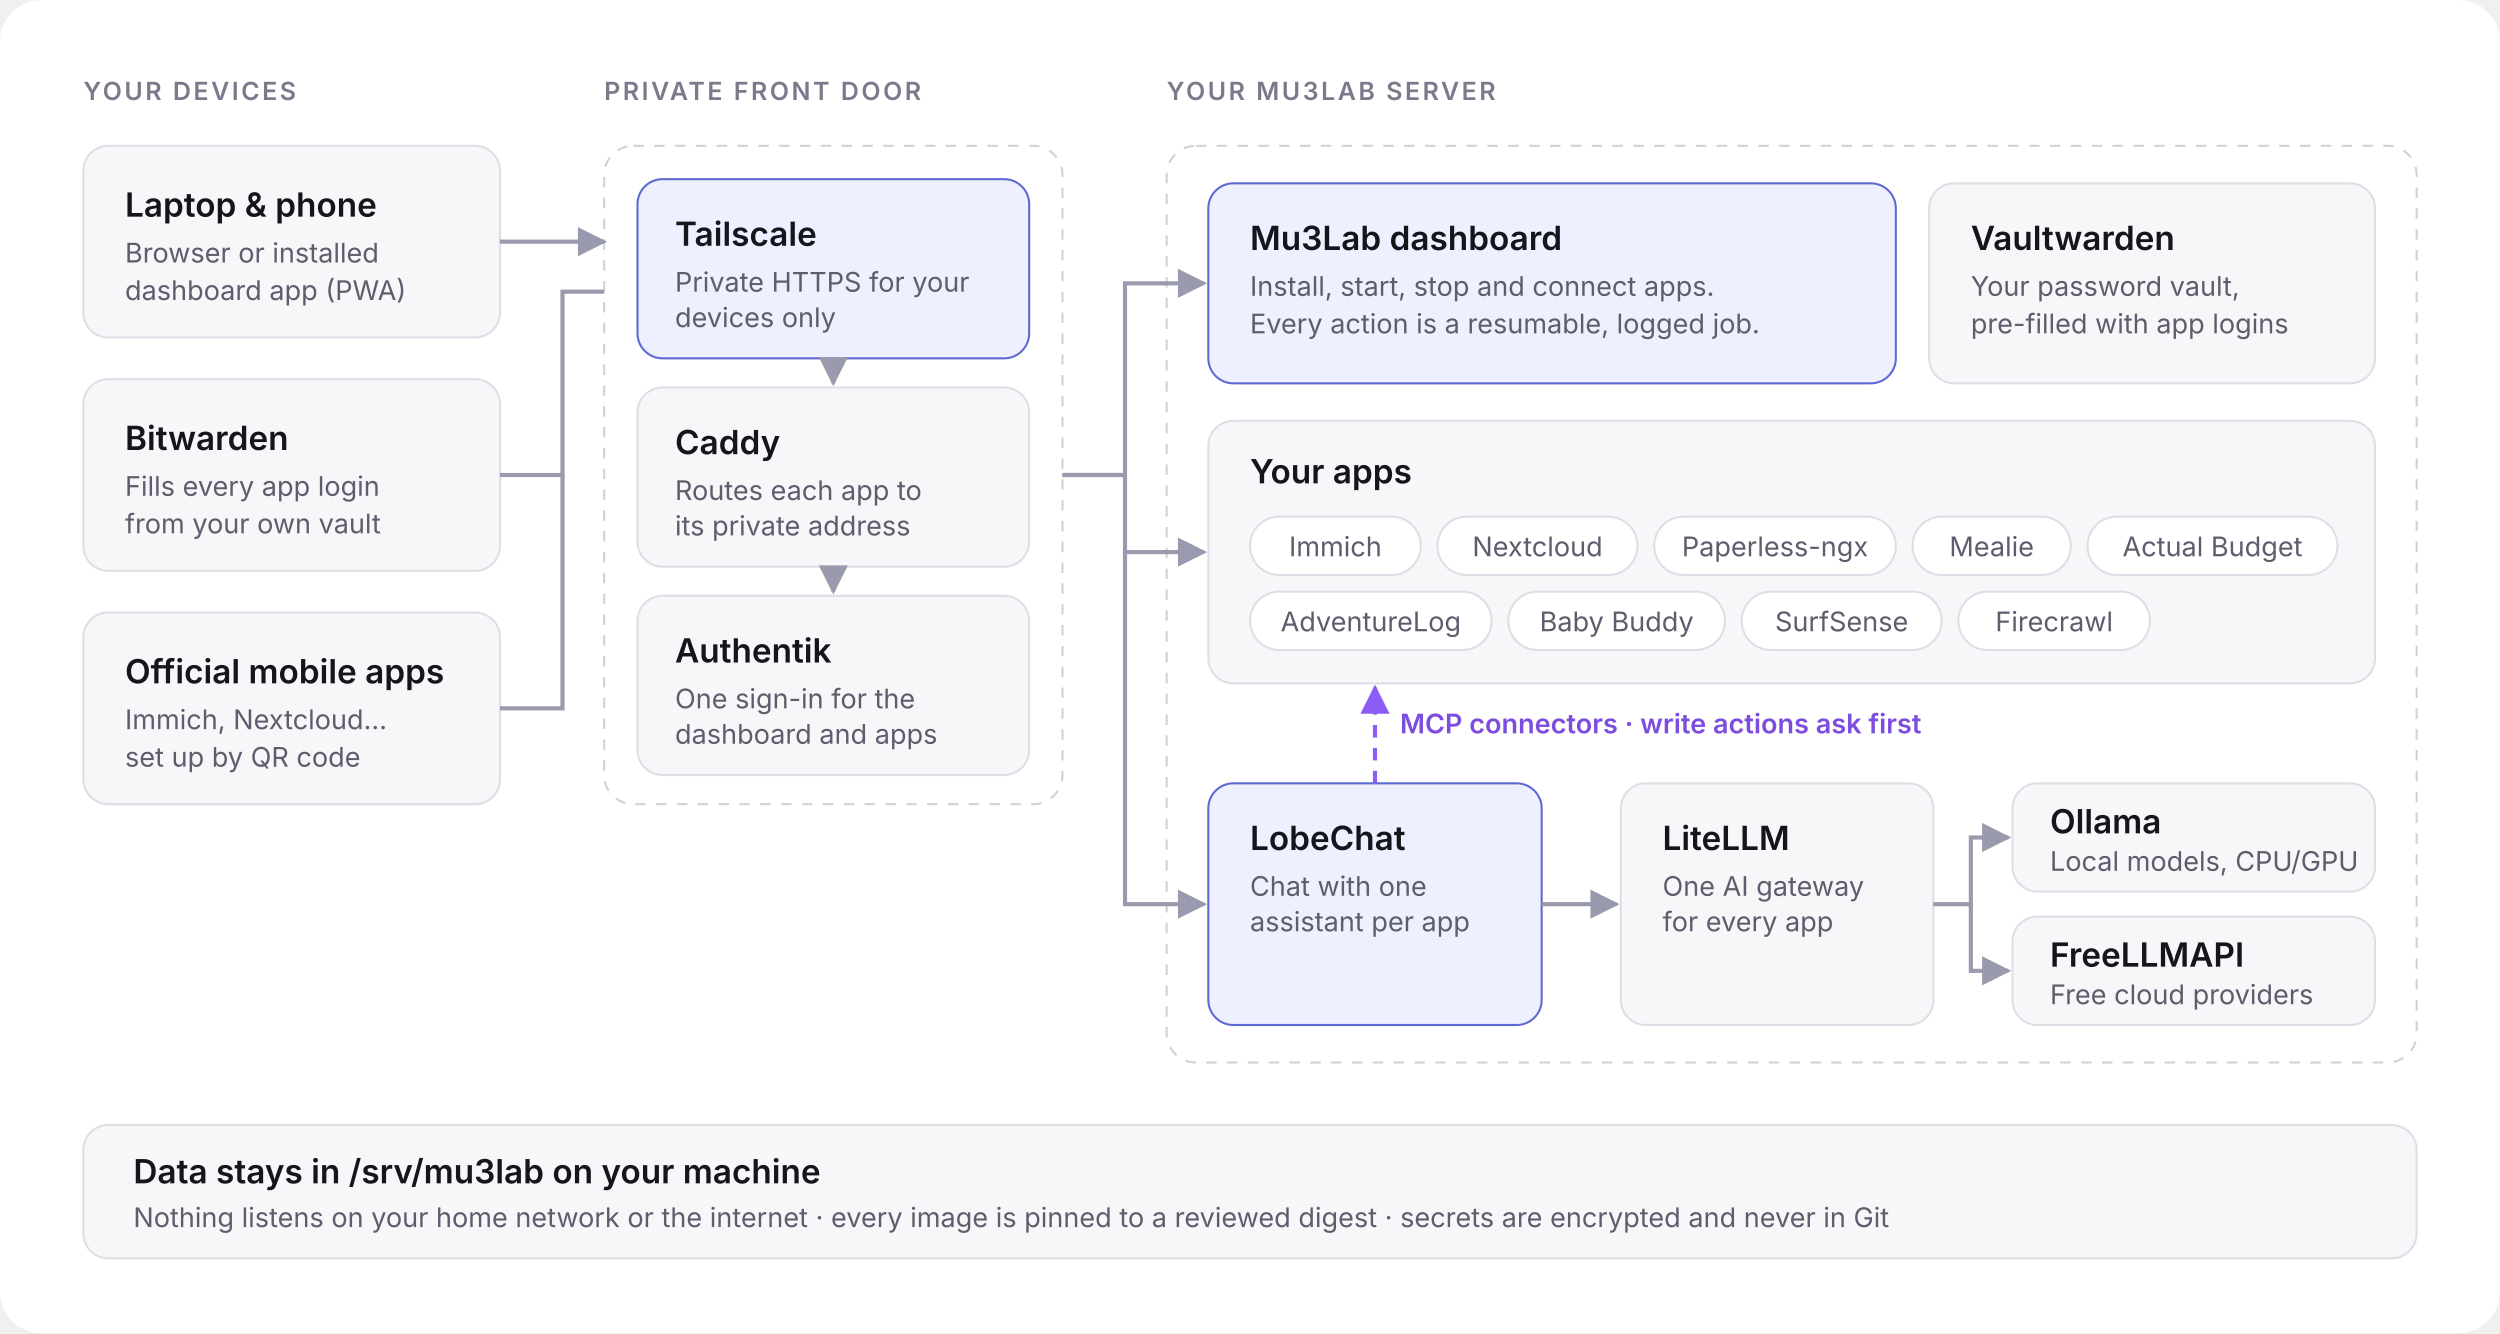
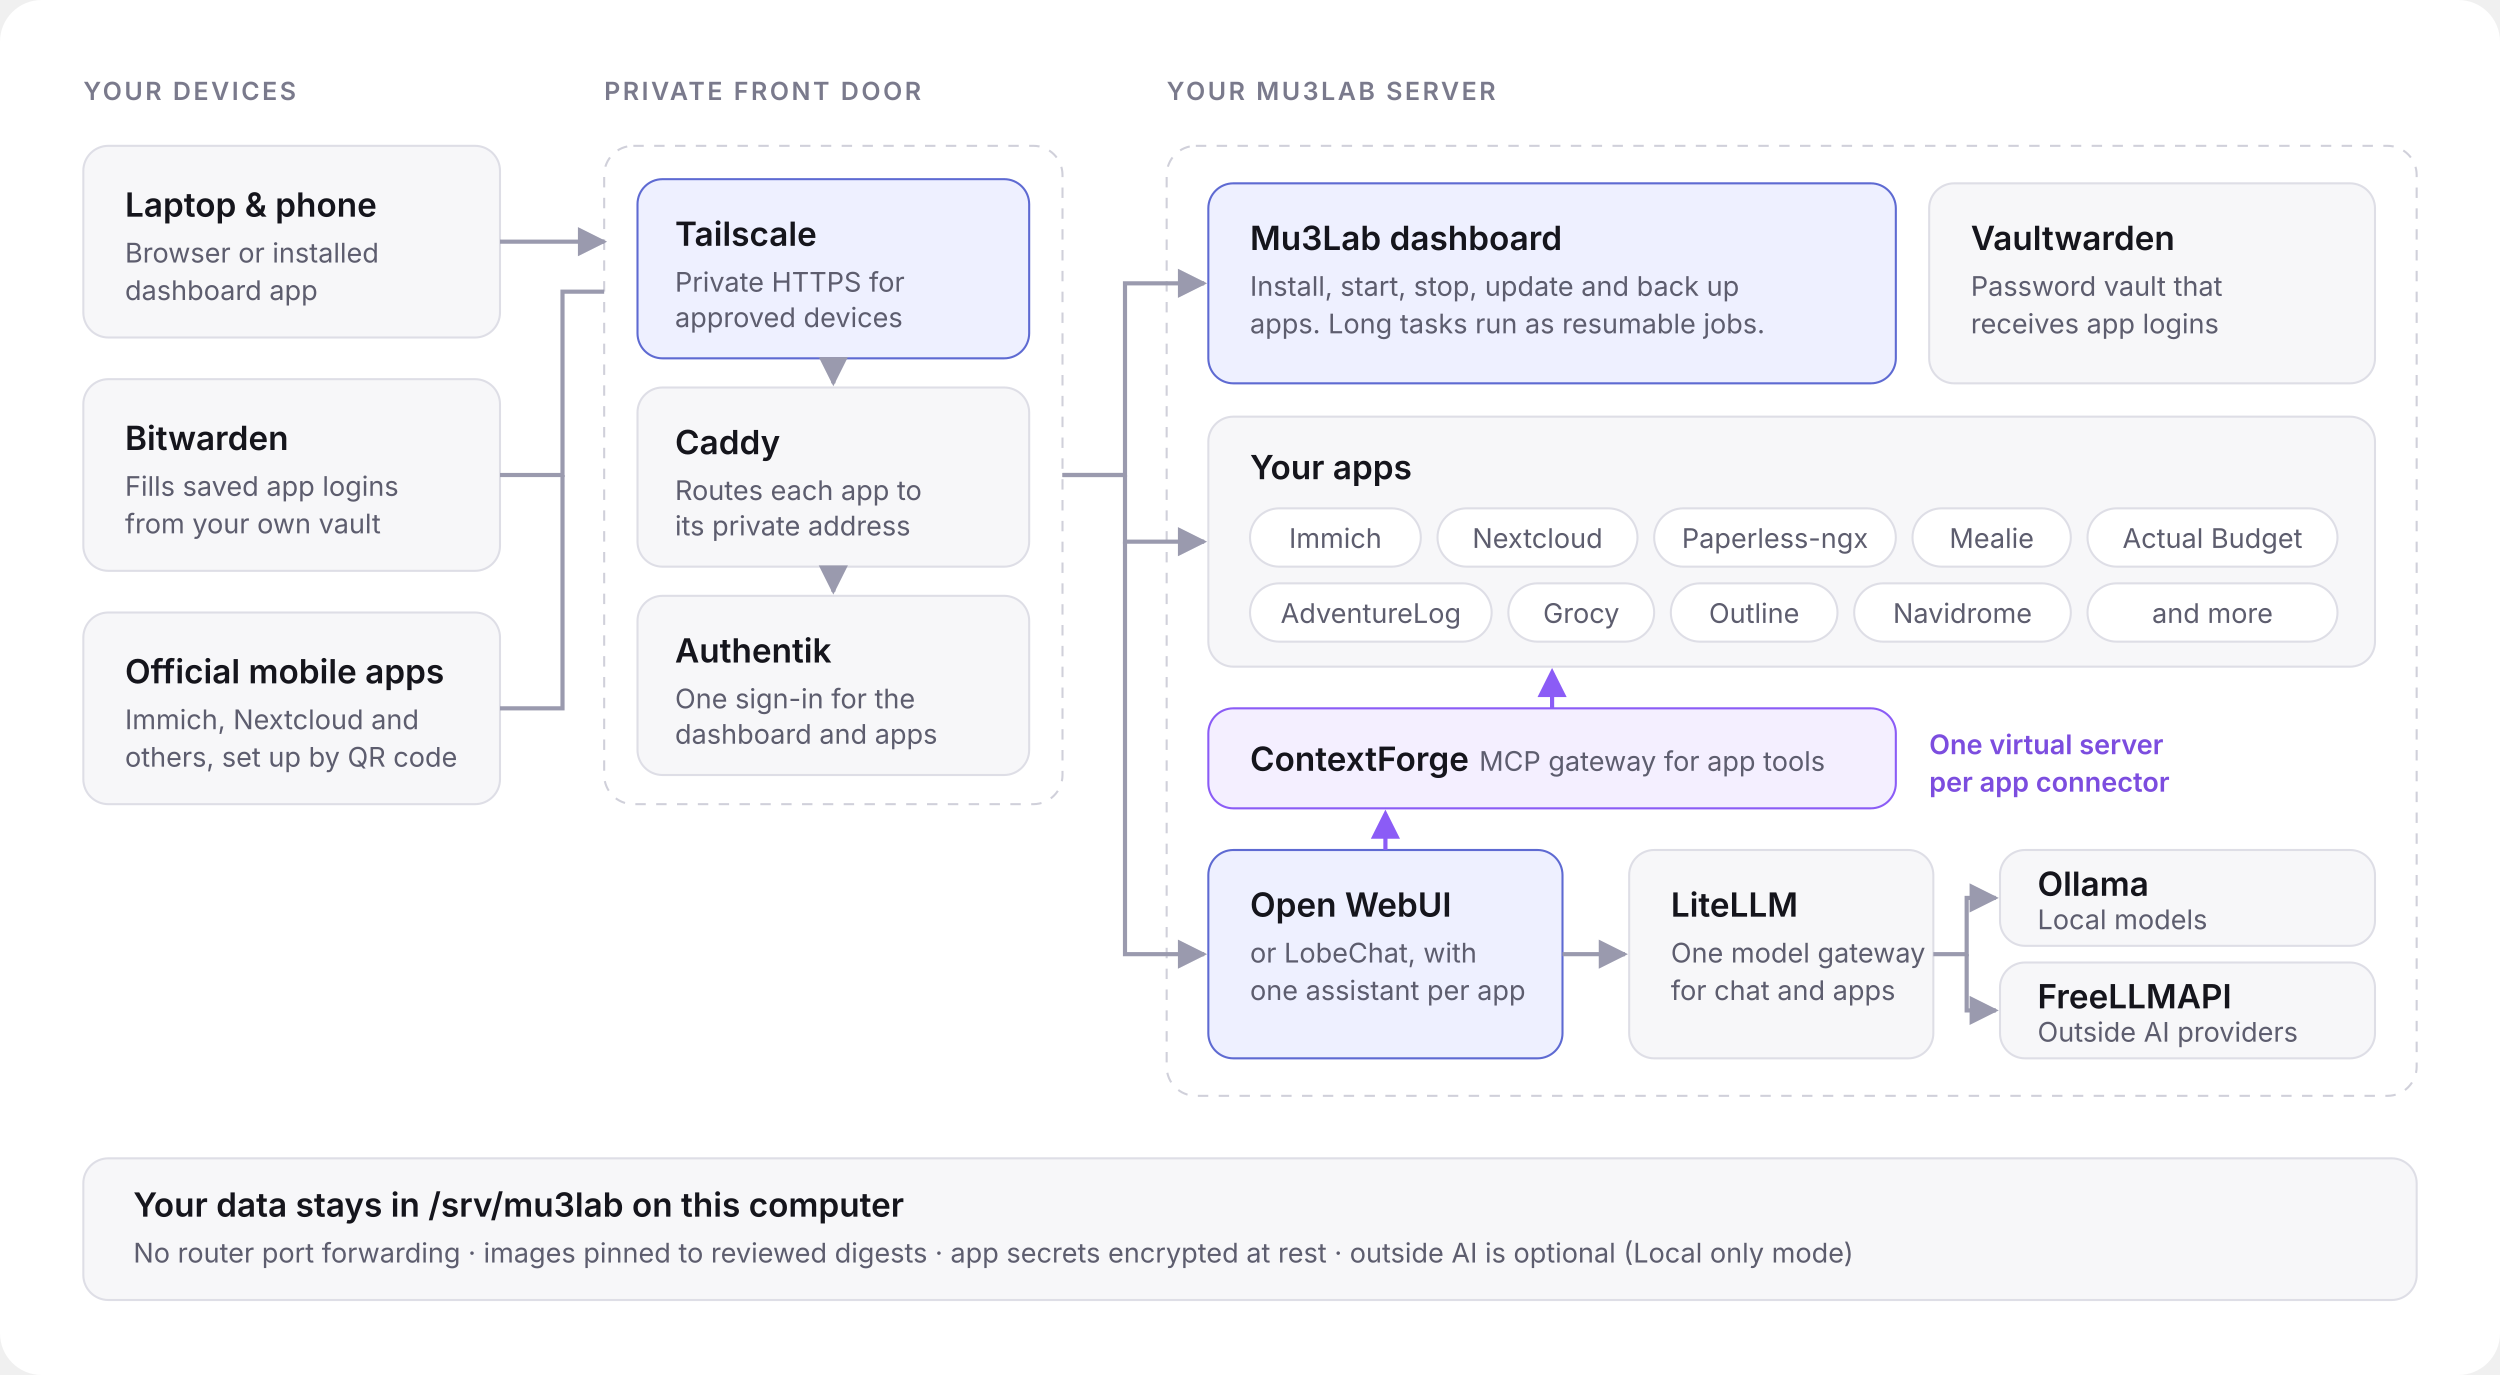
- <svg xmlns="http://www.w3.org/2000/svg" viewBox="0 0 1200 640" width="1200" height="640" role="img" aria-labelledby="t d">
+ <svg xmlns="http://www.w3.org/2000/svg" viewBox="0 0 1200 660" width="1200" height="660" role="img" aria-labelledby="t d">
  <style>
    .bg { fill: #ffffff; }
    .card { fill: #f7f7f9; stroke: #dedee6; }
    .group { fill: none; stroke: #d0d0da; stroke-dasharray: 5 5; }
    .accent { fill: #eef0ff; stroke: #5e6ad2; }
+     .tool { fill: #f4efff; stroke: #8b5cf6; }
    .h { fill: #15151c; }
    .s { fill: #5d5d6e; }
    .lbl { fill: #7a7a8c; }
    .line { stroke: #9a9aae; fill: none; }
    .mcp { stroke: #8b5cf6; fill: none; stroke-dasharray: 6 5; }
    .mcptext { fill: #7c4ddf; }
    .arrow { fill: #9a9aae; }
    .arrowm { fill: #8b5cf6; }
    .chip { fill: #ffffff; stroke: #dedee6; }
    @media (prefers-color-scheme: dark) {
      .bg { fill: #0f0f14; }
      .card { fill: #17171f; stroke: #2c2c38; }
      .group { stroke: #34343f; }
      .accent { fill: #1c1d33; stroke: #6f78e0; }
+       .tool { fill: #221a36; stroke: #a78bfa; }
      .h { fill: #f0f0f6; }
      .s { fill: #a3a3b6; }
      .lbl { fill: #8a8a9e; }
      .line { stroke: #5c5c70; }
      .mcp { stroke: #a78bfa; }
      .mcptext { fill: #b9a2fb; }
      .arrow { fill: #5c5c70; }
      .arrowm { fill: #a78bfa; }
      .chip { fill: #1f1f29; stroke: #34343f; }
    }
    text { font-family: Inter, -apple-system, BlinkMacSystemFont, "Segoe UI", Helvetica, Arial, sans-serif; }
    .h { font-size: 16px; font-weight: 600; }
    .s { font-size: 13px; }
    .lbl { font-size: 12px; font-weight: 600; letter-spacing: 1.2px; }
-     .chipt { font-size: 13px; }
  </style>
  <defs>
    <marker id="a" viewBox="0 0 10 10" refX="9" refY="5" markerWidth="7" markerHeight="7" orient="auto-start-reverse">
      <path d="M0 0L10 5L0 10z" class="arrow" />
    </marker>
    <marker id="am" viewBox="0 0 10 10" refX="9" refY="5" markerWidth="7" markerHeight="7" orient="auto-start-reverse">
      <path d="M0 0L10 5L0 10z" class="arrowm" />
    </marker>
  </defs>
-   <rect class="bg" width="1200" height="640" rx="20" />
+   <rect class="bg" width="1200" height="660" rx="20" />
  <text x="40" y="48" class="lbl">YOUR DEVICES</text>
  <text x="290" y="48" class="lbl">PRIVATE FRONT DOOR</text>
  <text x="560" y="48" class="lbl">YOUR MU3LAB SERVER</text>
  <rect x="40" y="70" width="200" height="92" rx="12" class="card" />
  <text x="60" y="104" class="h">Laptop &amp; phone</text>
  <text x="60" y="126" class="s">Browser or installed</text>
-   <text x="60" y="144" class="s">dashboard app (PWA)</text>
+   <text x="60" y="144" class="s">dashboard app</text>
  <rect x="40" y="182" width="200" height="92" rx="12" class="card" />
  <text x="60" y="216" class="h">Bitwarden</text>
-   <text x="60" y="238" class="s">Fills every app login</text>
+   <text x="60" y="238" class="s">Fills saved app logins</text>
  <text x="60" y="256" class="s">from your own vault</text>
  <rect x="40" y="294" width="200" height="92" rx="12" class="card" />
  <text x="60" y="328" class="h">Official mobile apps</text>
-   <text x="60" y="350" class="s">Immich, Nextcloud…</text>
-   <text x="60" y="368" class="s">set up by QR code</text>
+   <text x="60" y="350" class="s">Immich, Nextcloud and</text>
+   <text x="60" y="368" class="s">others, set up by QR code</text>
  <rect x="290" y="70" width="220" height="316" rx="14" class="group" />
  <rect x="306" y="86" width="188" height="86" rx="12" class="accent" />
  <text x="324" y="118" class="h">Tailscale</text>
-   <text x="324" y="140" class="s">Private HTTPS for your</text>
-   <text x="324" y="157" class="s">devices only</text>
+   <text x="324" y="140" class="s">Private HTTPS for</text>
+   <text x="324" y="157" class="s">approved devices</text>
  <rect x="306" y="186" width="188" height="86" rx="12" class="card" />
  <text x="324" y="218" class="h">Caddy</text>
  <text x="324" y="240" class="s">Routes each app to</text>
  <text x="324" y="257" class="s">its private address</text>
  <rect x="306" y="286" width="188" height="86" rx="12" class="card" />
  <text x="324" y="318" class="h">Authentik</text>
  <text x="324" y="340" class="s">One sign-in for the</text>
  <text x="324" y="357" class="s">dashboard and apps</text>
  <line x1="400" y1="172" x2="400" y2="184" class="line" stroke-width="2" marker-end="url(#a)" />
  <line x1="400" y1="272" x2="400" y2="284" class="line" stroke-width="2" marker-end="url(#a)" />
  <path d="M240 116 H290" class="line" stroke-width="2" marker-end="url(#a)" />
  <path d="M240 228 H270 V140 H290" class="line" stroke-width="2" />
  <path d="M240 340 H270 V228" class="line" stroke-width="2" />
-   <rect x="560" y="70" width="600" height="440" rx="14" class="group" />
+   <rect x="560" y="70" width="600" height="456" rx="14" class="group" />
  <rect x="580" y="88" width="330" height="96" rx="12" class="accent" />
  <text x="600" y="120" class="h">Mu3Lab dashboard</text>
-   <text x="600" y="142" class="s">Install, start, stop and connect apps.</text>
-   <text x="600" y="160" class="s">Every action is a resumable, logged job.</text>
+   <text x="600" y="142" class="s">Install, start, stop, update and back up</text>
+   <text x="600" y="160" class="s">apps. Long tasks run as resumable jobs.</text>
  <rect x="926" y="88" width="214" height="96" rx="12" class="card" />
  <text x="946" y="120" class="h">Vaultwarden</text>
-   <text x="946" y="142" class="s">Your password vault,</text>
-   <text x="946" y="160" class="s">pre-filled with app logins</text>
-   <rect x="580" y="202" width="560" height="126" rx="12" class="card" />
-   <text x="600" y="232" class="h">Your apps</text>
-   <g class="chipt">
-     <rect x="600" y="248" width="82" height="28" rx="14" class="chip" />
-     <text x="641" y="267" text-anchor="middle" class="s">Immich</text>
-     <rect x="690" y="248" width="96" height="28" rx="14" class="chip" />
-     <text x="738" y="267" text-anchor="middle" class="s">Nextcloud</text>
-     <rect x="794" y="248" width="116" height="28" rx="14" class="chip" />
-     <text x="852" y="267" text-anchor="middle" class="s">Paperless-ngx</text>
-     <rect x="918" y="248" width="76" height="28" rx="14" class="chip" />
-     <text x="956" y="267" text-anchor="middle" class="s">Mealie</text>
-     <rect x="1002" y="248" width="120" height="28" rx="14" class="chip" />
-     <text x="1062" y="267" text-anchor="middle" class="s">Actual Budget</text>
-     <rect x="600" y="284" width="116" height="28" rx="14" class="chip" />
-     <text x="658" y="303" text-anchor="middle" class="s">AdventureLog</text>
-     <rect x="724" y="284" width="104" height="28" rx="14" class="chip" />
-     <text x="776" y="303" text-anchor="middle" class="s">Baby Buddy</text>
-     <rect x="836" y="284" width="96" height="28" rx="14" class="chip" />
-     <text x="884" y="303" text-anchor="middle" class="s">SurfSense</text>
-     <rect x="940" y="284" width="92" height="28" rx="14" class="chip" />
-     <text x="986" y="303" text-anchor="middle" class="s">Firecrawl</text>
+   <text x="946" y="142" class="s">Password vault that</text>
+   <text x="946" y="160" class="s">receives app logins</text>
+   <rect x="580" y="200" width="560" height="120" rx="12" class="card" />
+   <text x="600" y="230" class="h">Your apps</text>
+   <g>
+     <rect x="600" y="244" width="82" height="28" rx="14" class="chip" />
+     <text x="641" y="263" text-anchor="middle" class="s">Immich</text>
+     <rect x="690" y="244" width="96" height="28" rx="14" class="chip" />
+     <text x="738" y="263" text-anchor="middle" class="s">Nextcloud</text>
+     <rect x="794" y="244" width="116" height="28" rx="14" class="chip" />
+     <text x="852" y="263" text-anchor="middle" class="s">Paperless-ngx</text>
+     <rect x="918" y="244" width="76" height="28" rx="14" class="chip" />
+     <text x="956" y="263" text-anchor="middle" class="s">Mealie</text>
+     <rect x="1002" y="244" width="120" height="28" rx="14" class="chip" />
+     <text x="1062" y="263" text-anchor="middle" class="s">Actual Budget</text>
+     <rect x="600" y="280" width="116" height="28" rx="14" class="chip" />
+     <text x="658" y="299" text-anchor="middle" class="s">AdventureLog</text>
+     <rect x="724" y="280" width="70" height="28" rx="14" class="chip" />
+     <text x="759" y="299" text-anchor="middle" class="s">Grocy</text>
+     <rect x="802" y="280" width="80" height="28" rx="14" class="chip" />
+     <text x="842" y="299" text-anchor="middle" class="s">Outline</text>
+     <rect x="890" y="280" width="104" height="28" rx="14" class="chip" />
+     <text x="942" y="299" text-anchor="middle" class="s">Navidrome</text>
+     <rect x="1002" y="280" width="120" height="28" rx="14" class="chip" />
+     <text x="1062" y="299" text-anchor="middle" class="s">and more</text>
  </g>
-   <rect x="580" y="376" width="160" height="116" rx="12" class="accent" />
-   <text x="600" y="408" class="h">LobeChat</text>
-   <text x="600" y="430" class="s">Chat with one</text>
-   <text x="600" y="447" class="s">assistant per app</text>
-   <rect x="778" y="376" width="150" height="116" rx="12" class="card" />
-   <text x="798" y="408" class="h">LiteLLM</text>
-   <text x="798" y="430" class="s">One AI gateway</text>
-   <text x="798" y="447" class="s">for every app</text>
-   <rect x="966" y="376" width="174" height="52" rx="12" class="card" />
-   <text x="984" y="400" class="h">Ollama</text>
-   <text x="984" y="418" class="s">Local models, CPU/GPU</text>
-   <rect x="966" y="440" width="174" height="52" rx="12" class="card" />
-   <text x="984" y="464" class="h">FreeLLMAPI</text>
-   <text x="984" y="482" class="s">Free cloud providers</text>
-   <path d="M740 434 H776" class="line" stroke-width="2" marker-end="url(#a)" />
-   <path d="M928 434 H946 V402 H964" class="line" stroke-width="2" marker-end="url(#a)" />
-   <path d="M946 434 V466 H964" class="line" stroke-width="2" marker-end="url(#a)" />
-   <path d="M660 376 V330" class="mcp" stroke-width="2" marker-end="url(#am)" />
-   <text x="672" y="352" class="mcptext" font-size="13" font-weight="600">MCP connectors · write actions ask first</text>
+   <rect x="580" y="340" width="330" height="48" rx="12" class="tool" />
+   <text x="600" y="370" class="h">ContextForge</text>
+   <text x="710" y="370" class="s">MCP gateway for app tools</text>
+   <path d="M745 340 V322" class="mcp" stroke-width="2" marker-end="url(#am)" />
+   <text x="926" y="362" class="mcptext" font-size="13" font-weight="600">One virtual server</text>
+   <text x="926" y="380" class="mcptext" font-size="13" font-weight="600">per app connector</text>
+   <rect x="580" y="408" width="170" height="100" rx="12" class="accent" />
+   <text x="600" y="440" class="h">Open WebUI</text>
+   <text x="600" y="462" class="s">or LobeChat, with</text>
+   <text x="600" y="480" class="s">one assistant per app</text>
+   <path d="M665 408 V390" class="mcp" stroke-width="2" marker-end="url(#am)" />
+   <rect x="782" y="408" width="146" height="100" rx="12" class="card" />
+   <text x="802" y="440" class="h">LiteLLM</text>
+   <text x="802" y="462" class="s">One model gateway</text>
+   <text x="802" y="480" class="s">for chat and apps</text>
+   <rect x="960" y="408" width="180" height="46" rx="12" class="card" />
+   <text x="978" y="430" class="h">Ollama</text>
+   <text x="978" y="446" class="s">Local models</text>
+   <rect x="960" y="462" width="180" height="46" rx="12" class="card" />
+   <text x="978" y="484" class="h">FreeLLMAPI</text>
+   <text x="978" y="500" class="s">Outside AI providers</text>
+   <path d="M750 458 H780" class="line" stroke-width="2" marker-end="url(#a)" />
+   <path d="M928 458 H944 V431 H958" class="line" stroke-width="2" marker-end="url(#a)" />
+   <path d="M944 458 V485 H958" class="line" stroke-width="2" marker-end="url(#a)" />
  <path d="M510 228 H540 V136 H578" class="line" stroke-width="2" marker-end="url(#a)" />
-   <path d="M540 228 V265 H578" class="line" stroke-width="2" marker-end="url(#a)" />
-   <path d="M540 265 V434 H578" class="line" stroke-width="2" marker-end="url(#a)" />
+   <path d="M540 228 V260 H578" class="line" stroke-width="2" marker-end="url(#a)" />
+   <path d="M540 260 V458 H578" class="line" stroke-width="2" marker-end="url(#a)" />
  <path d="M510 228 H540" class="line" stroke-width="2" />
-   <rect x="40" y="540" width="1120" height="64" rx="12" class="card" />
-   <text x="64" y="568" class="h">Data stays in /srv/mu3lab on your machine</text>
-   <text x="64" y="589" class="s">Nothing listens on your home network or the internet · every image is pinned to a reviewed digest · secrets are encrypted and never in Git</text>
+   <rect x="40" y="556" width="1120" height="68" rx="12" class="card" />
+   <text x="64" y="584" class="h">Your data stays in /srv/mu3lab on this computer</text>
+   <text x="64" y="606" class="s">No router port forwarding · images pinned to reviewed digests · app secrets encrypted at rest · outside AI is optional (Local only mode)</text>
</svg>
